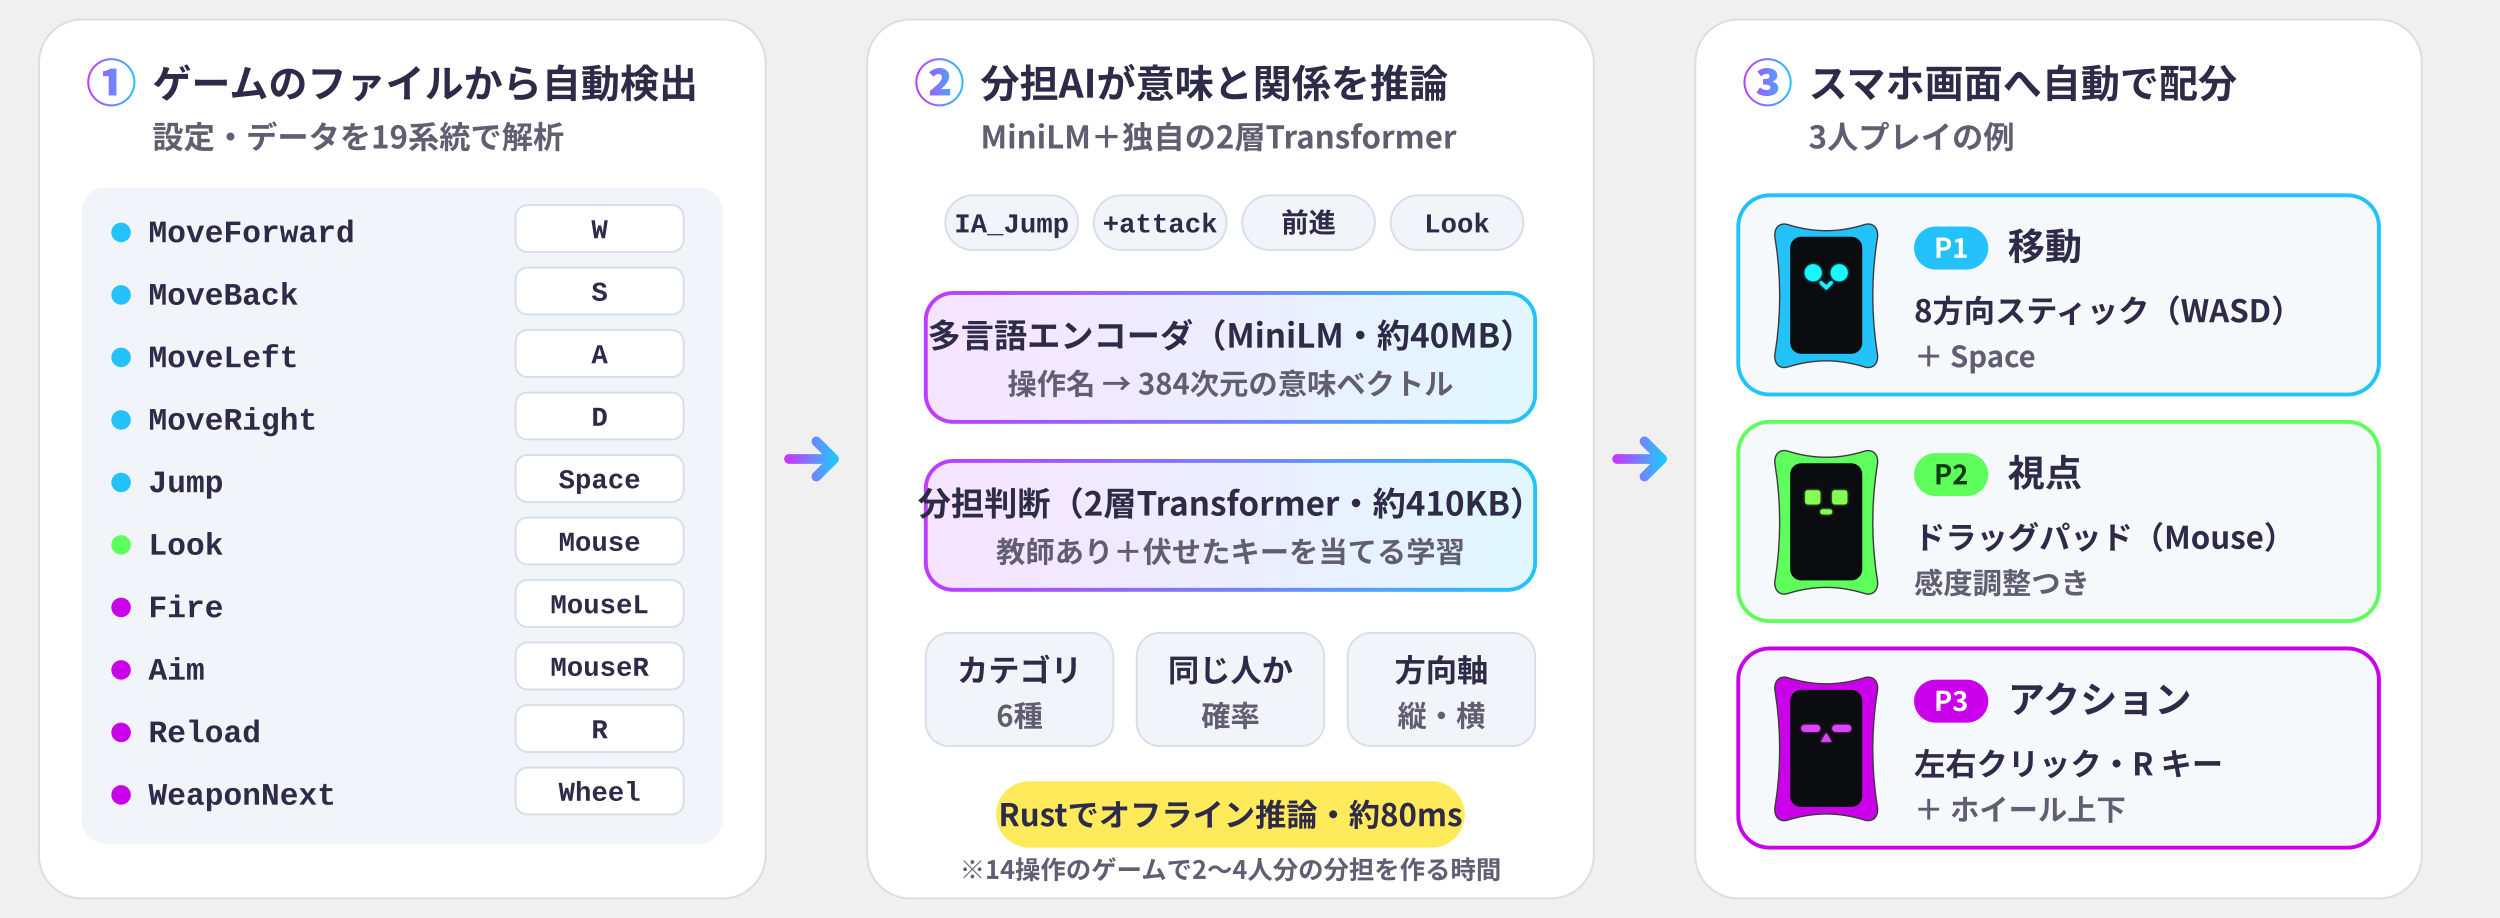
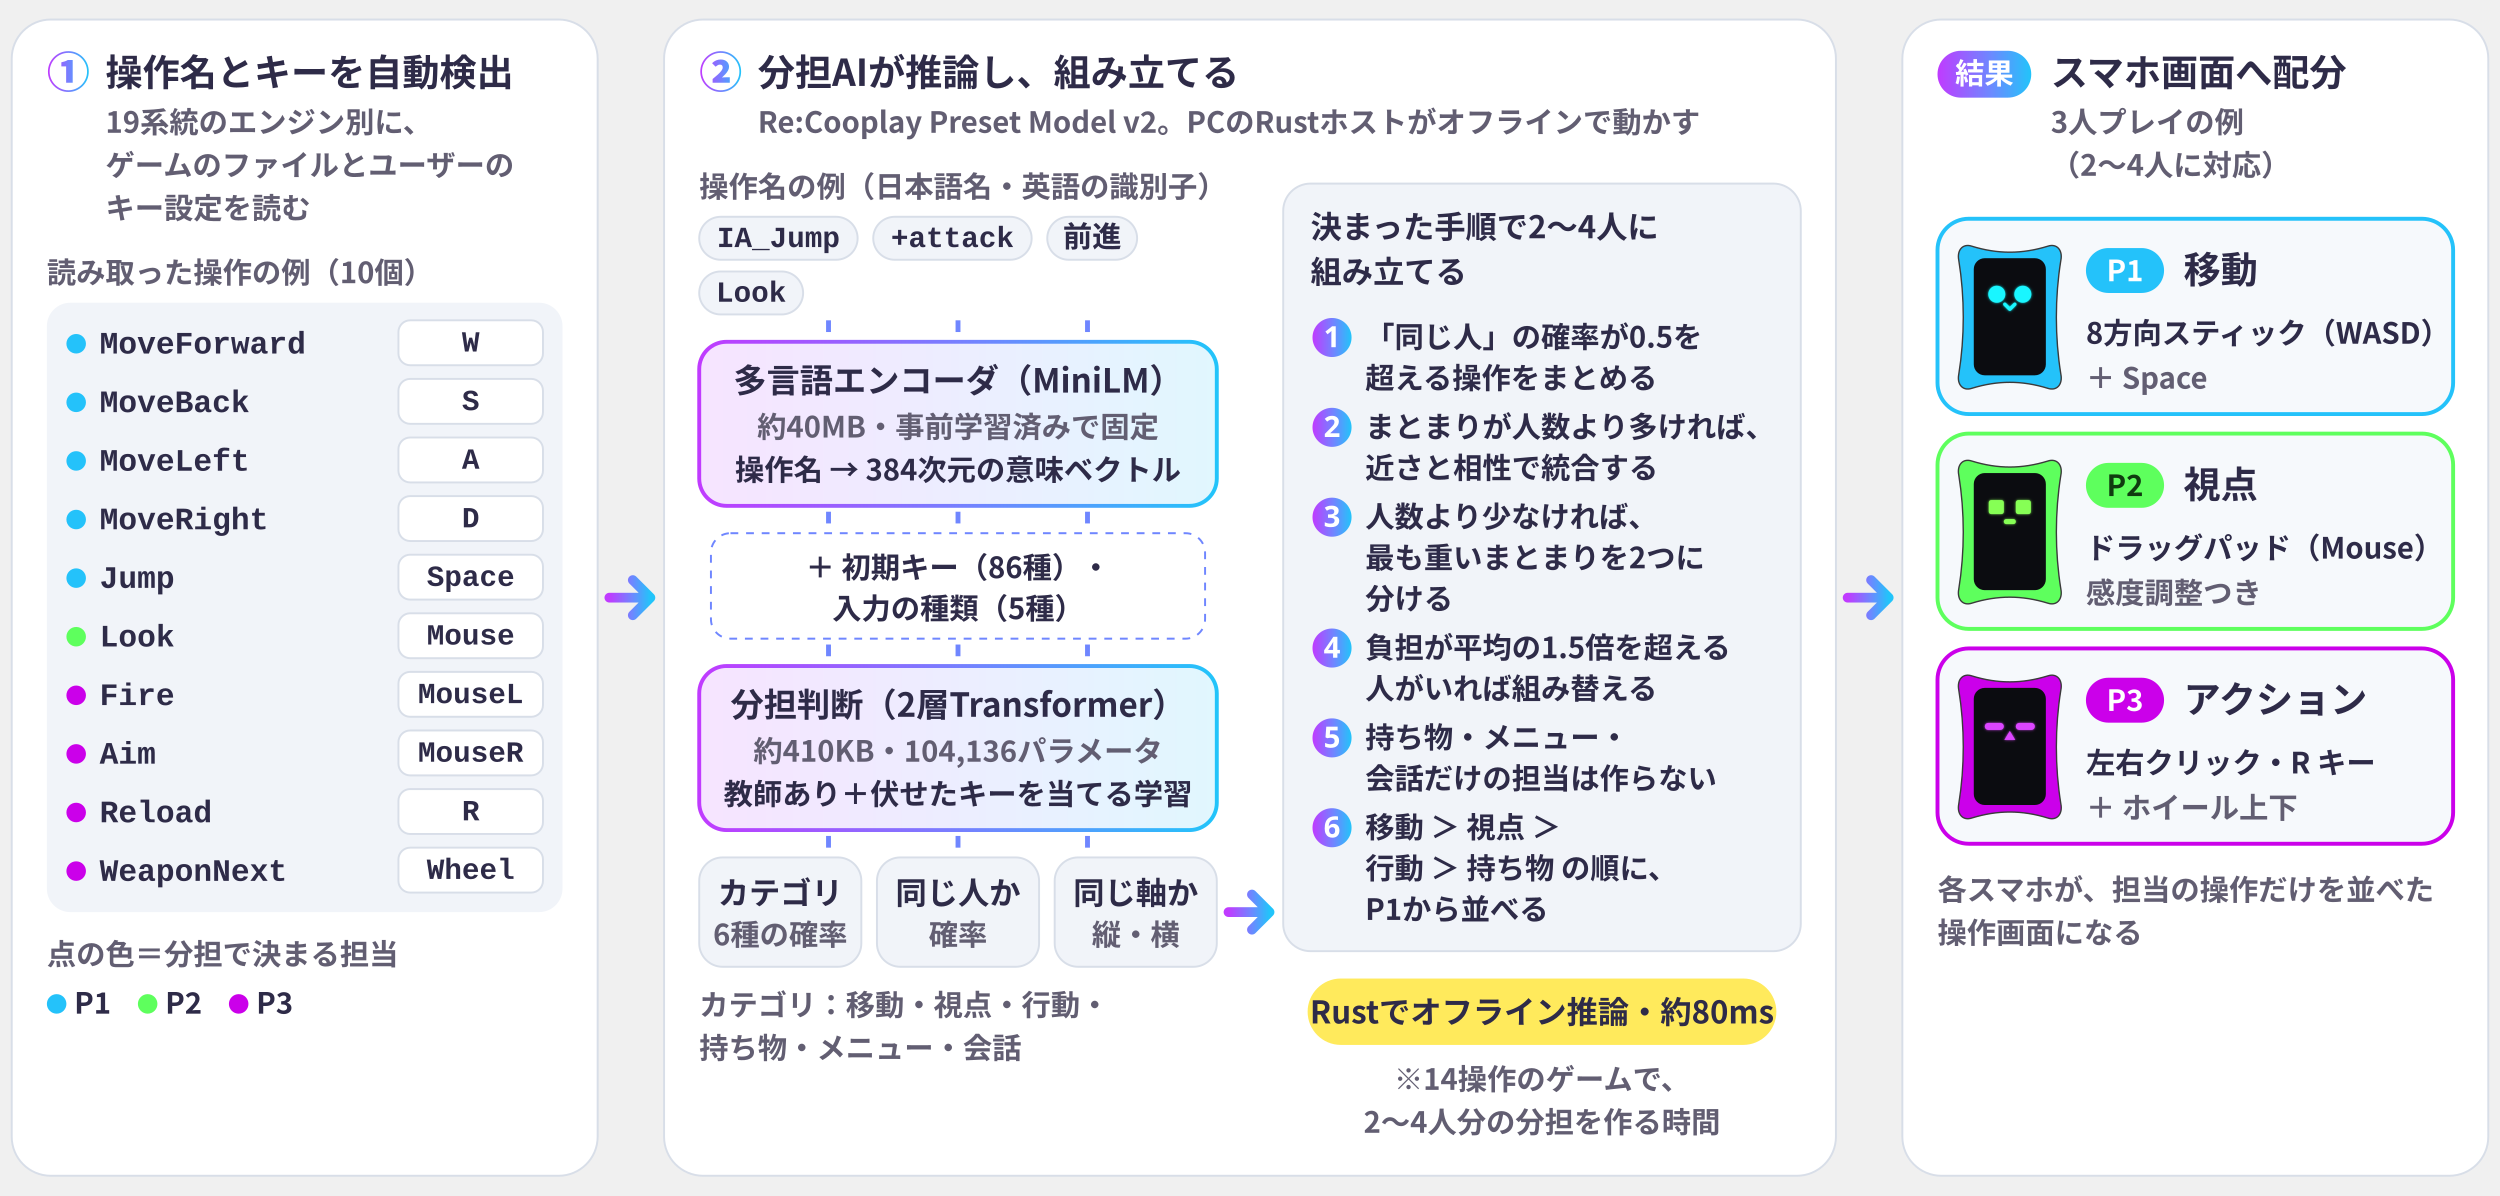
- <svg xmlns="http://www.w3.org/2000/svg" viewBox="0 0 1280 470" width="1280" height="470" role="img">
+ <svg xmlns="http://www.w3.org/2000/svg" viewBox="0 0 1280 612" width="1280" height="612" role="img">
  <defs>
    <filter id="glow" x="-30%" y="-30%" width="160%" height="160%">
      <feGaussianBlur stdDeviation="1.6" />
    </filter>
    <linearGradient id="brand" x1="0" y1="0" x2="1" y2="0">
      <stop offset="0" stop-color="#C03BFF" />
      <stop offset=".55" stop-color="#6F86FF" />
      <stop offset="1" stop-color="#22C4FA" />
    </linearGradient>
    <linearGradient id="bg" x1="0" y1="0" x2="1" y2="1">
      <stop offset="0" stop-color="#E8FAFF" />
      <stop offset="1" stop-color="#FFF5DC" />
    </linearGradient>
    <style>
.jp{font-family:'Hiragino Sans','Hiragino Kaku Gothic ProN','Yu Gothic UI','Yu Gothic','Meiryo','Noto Sans JP','Noto Sans CJK JP',sans-serif}
.disp{font-family:Impact,Haettenschweiler,'Anton','Arial Narrow Bold','Arial Black',sans-serif}
.gh{font-family:-apple-system,BlinkMacSystemFont,'Segoe UI','Noto Sans',Helvetica,Arial,sans-serif}
.rnd{font-family:RcRounded,'Hiragino Maru Gothic ProN','Yu Gothic UI','Noto Sans JP',sans-serif}
.hand{font-family:RcHand,'Hiragino Maru Gothic ProN','Yu Gothic UI','Noto Sans JP',sans-serif}
.mono{font-family:ui-monospace,SFMono-Regular,'Cascadia Mono',Consolas,'Liberation Mono',monospace}

@keyframes bob{0%,100%{transform:translateY(0)}50%{transform:translateY(-5px)}}
@keyframes blink{0%,90%,100%{transform:scaleY(1)}94%{transform:scaleY(.12)}}
@keyframes flow{to{stroke-dashoffset:-28}}
@keyframes pulse{0%,100%{opacity:.55}50%{opacity:1}}
.bob{animation:bob 2.6s ease-in-out infinite}
.eyes{transform-box:fill-box;transform-origin:center;animation:blink 4.8s infinite}
.flow{stroke-dasharray:6 8;animation:flow 1.1s linear infinite}
.pulse{animation:pulse 2.4s ease-in-out infinite}
@media (prefers-reduced-motion:reduce){.bob,.eyes,.flow,.pulse{animation:none}}
</style>
  </defs>
-   <g>
-     <rect x="20" y="10" width="372" height="450" rx="22" fill="#FFFFFF" stroke="#D8DEE8" />
-     <path d="M57 54.47Q54.45 54.47 52.22 53.51Q49.98 52.56 48.28 50.85Q46.57 49.14 45.61 46.9Q44.65 44.67 44.65 42.12Q44.65 39.57 45.61 37.34Q46.56 35.1 48.27 33.4Q49.98 31.69 52.22 30.73Q54.45 29.77 57 29.77Q59.55 29.77 61.78 30.73Q64.02 31.68 65.72 33.39Q67.43 35.1 68.39 37.34Q69.35 39.58 69.35 42.12Q69.35 44.69 68.39 46.93Q67.43 49.17 65.71 50.87Q63.99 52.57 61.77 53.52Q59.55 54.47 57 54.47ZM57 53.43Q59.35 53.43 61.4 52.55Q63.45 51.66 65 50.11Q66.54 48.57 67.43 46.52Q68.31 44.47 68.31 42.12Q68.31 39.77 67.43 37.72Q66.54 35.67 65 34.12Q63.45 32.58 61.4 31.69Q59.35 30.81 57 30.81Q54.63 30.81 52.58 31.7Q50.54 32.58 48.99 34.14Q47.44 35.71 46.56 37.75Q45.69 39.8 45.69 42.12Q45.69 44.46 46.57 46.51Q47.46 48.57 49 50.11Q50.55 51.66 52.6 52.55Q54.65 53.43 57 53.43ZM55.65 48.88V39H52.76V36.53Q54.01 36.27 54.92 35.95Q55.83 35.62 56.66 35.13H59.63V48.88Z" fill="url(#brand)" />
-     <text x="78" y="50" class="jp" font-size="20" font-weight="900" fill="#2E2B48" text-anchor="start">ゲームのファイルから自動検出</text>
-     <text x="78" y="76" class="jp" font-size="16" font-weight="700" fill="#625E72" text-anchor="start">設定・データを19系統で解析</text>
+   <rect x="6.0" y="10" width="300" height="592" rx="20" fill="#FFFFFF" stroke="#D8DEE8" />
+   <path d="M35 47.09Q32.85 47.09 30.95 46.28Q29.06 45.47 27.62 44.03Q26.18 42.58 25.36 40.69Q24.55 38.79 24.55 36.64Q24.55 34.49 25.36 32.59Q26.17 30.7 27.61 29.26Q29.06 27.82 30.95 27Q32.85 26.19 35 26.19Q37.15 26.19 39.05 27Q40.94 27.81 42.38 29.25Q43.82 30.7 44.64 32.59Q45.45 34.49 45.45 36.64Q45.45 38.82 44.64 40.71Q43.82 42.6 42.37 44.04Q40.92 45.48 39.04 46.29Q37.15 47.09 35 47.09ZM35 46.21Q36.99 46.21 38.72 45.46Q40.46 44.71 41.77 43.41Q43.07 42.1 43.82 40.36Q44.57 38.63 44.57 36.64Q44.57 34.65 43.82 32.92Q43.07 31.18 41.77 29.88Q40.46 28.57 38.72 27.82Q36.99 27.07 35 27.07Q32.99 27.07 31.26 27.82Q29.53 28.57 28.22 29.89Q26.91 31.21 26.17 32.94Q25.43 34.67 25.43 36.64Q25.43 38.62 26.18 40.36Q26.93 42.1 28.23 43.41Q29.54 44.71 31.28 45.46Q33.01 46.21 35 46.21ZM33.86 42.36V34H31.41V31.91Q32.47 31.69 33.24 31.41Q34.01 31.14 34.71 30.72H37.22V42.36Z" fill="url(#brand)" />
+   <text x="54.0" y="44" class="jp" font-size="19" font-weight="900" fill="#2E2B48" text-anchor="start">操作名とキーを自動検出</text>
+   <text x="54.0" y="68" class="jp" font-size="15" font-weight="700" fill="#625E72" text-anchor="start">19系統のエンジン別に、</text>
+   <text x="54.0" y="90" class="jp" font-size="15" font-weight="700" fill="#625E72" text-anchor="start">ゲームのファイルとユーザーの</text>
+   <text x="54.0" y="112" class="jp" font-size="15" font-weight="700" fill="#625E72" text-anchor="start">キー設定を読む</text>
+   <text x="24.0" y="145" class="jp" font-size="15" font-weight="700" fill="#625E72" text-anchor="start">読み取った操作の例（10個）</text>
+   <rect x="24.0" y="155" width="264" height="312" rx="12" fill="#F1F4F9" />
+   <circle cx="39.0" cy="176" r="5" fill="#24C2FA" />
+   <text x="51.0" y="181" class="mono" font-size="16" font-weight="600" fill="#2E2B48" text-anchor="start">MoveForward</text>
+   <rect x="204.0" y="164" width="74" height="23" rx="6" fill="#FFFFFF" stroke="#D8DEE8" />
+   <text x="241.0" y="180" class="mono" font-size="15" font-weight="700" fill="#2E2B48" text-anchor="middle">W</text>
+   <circle cx="39.0" cy="206" r="5" fill="#24C2FA" />
+   <text x="51.0" y="211" class="mono" font-size="16" font-weight="600" fill="#2E2B48" text-anchor="start">MoveBack</text>
+   <rect x="204.0" y="194" width="74" height="23" rx="6" fill="#FFFFFF" stroke="#D8DEE8" />
+   <text x="241.0" y="210" class="mono" font-size="15" font-weight="700" fill="#2E2B48" text-anchor="middle">S</text>
+   <circle cx="39.0" cy="236" r="5" fill="#24C2FA" />
+   <text x="51.0" y="241" class="mono" font-size="16" font-weight="600" fill="#2E2B48" text-anchor="start">MoveLeft</text>
+   <rect x="204.0" y="224" width="74" height="23" rx="6" fill="#FFFFFF" stroke="#D8DEE8" />
+   <text x="241.0" y="240" class="mono" font-size="15" font-weight="700" fill="#2E2B48" text-anchor="middle">A</text>
+   <circle cx="39.0" cy="266" r="5" fill="#24C2FA" />
+   <text x="51.0" y="271" class="mono" font-size="16" font-weight="600" fill="#2E2B48" text-anchor="start">MoveRight</text>
+   <rect x="204.0" y="254" width="74" height="23" rx="6" fill="#FFFFFF" stroke="#D8DEE8" />
+   <text x="241.0" y="270" class="mono" font-size="15" font-weight="700" fill="#2E2B48" text-anchor="middle">D</text>
+   <circle cx="39.0" cy="296" r="5" fill="#24C2FA" />
+   <text x="51.0" y="301" class="mono" font-size="16" font-weight="600" fill="#2E2B48" text-anchor="start">Jump</text>
+   <rect x="204.0" y="284" width="74" height="23" rx="6" fill="#FFFFFF" stroke="#D8DEE8" />
+   <text x="241.0" y="300" class="mono" font-size="15" font-weight="700" fill="#2E2B48" text-anchor="middle">Space</text>
+   <circle cx="39.0" cy="326" r="5" fill="#5EFF5D" />
+   <text x="51.0" y="331" class="mono" font-size="16" font-weight="600" fill="#2E2B48" text-anchor="start">Look</text>
+   <rect x="204.0" y="314" width="74" height="23" rx="6" fill="#FFFFFF" stroke="#D8DEE8" />
+   <text x="241.0" y="330" class="mono" font-size="15" font-weight="700" fill="#2E2B48" text-anchor="middle">Mouse</text>
+   <circle cx="39.0" cy="356" r="5" fill="#CB00EA" />
+   <text x="51.0" y="361" class="mono" font-size="16" font-weight="600" fill="#2E2B48" text-anchor="start">Fire</text>
+   <rect x="204.0" y="344" width="74" height="23" rx="6" fill="#FFFFFF" stroke="#D8DEE8" />
+   <text x="241.0" y="360" class="mono" font-size="15" font-weight="700" fill="#2E2B48" text-anchor="middle">MouseL</text>
+   <circle cx="39.0" cy="386" r="5" fill="#CB00EA" />
+   <text x="51.0" y="391" class="mono" font-size="16" font-weight="600" fill="#2E2B48" text-anchor="start">Aim</text>
+   <rect x="204.0" y="374" width="74" height="23" rx="6" fill="#FFFFFF" stroke="#D8DEE8" />
+   <text x="241.0" y="390" class="mono" font-size="15" font-weight="700" fill="#2E2B48" text-anchor="middle">MouseR</text>
+   <circle cx="39.0" cy="416" r="5" fill="#CB00EA" />
+   <text x="51.0" y="421" class="mono" font-size="16" font-weight="600" fill="#2E2B48" text-anchor="start">Reload</text>
+   <rect x="204.0" y="404" width="74" height="23" rx="6" fill="#FFFFFF" stroke="#D8DEE8" />
+   <text x="241.0" y="420" class="mono" font-size="15" font-weight="700" fill="#2E2B48" text-anchor="middle">R</text>
+   <circle cx="39.0" cy="446" r="5" fill="#CB00EA" />
+   <text x="51.0" y="451" class="mono" font-size="16" font-weight="600" fill="#2E2B48" text-anchor="start">WeaponNext</text>
+   <rect x="204.0" y="434" width="74" height="23" rx="6" fill="#FFFFFF" stroke="#D8DEE8" />
+   <text x="241.0" y="450" class="mono" font-size="15" font-weight="700" fill="#2E2B48" text-anchor="middle">Wheel</text>
+   <text x="24.0" y="494" class="jp" font-size="15" font-weight="700" fill="#625E72" text-anchor="start">点の色＝分担で決まる担当</text>
+   <circle cx="29.0" cy="514" r="5" fill="#24C2FA" />
+   <text x="38.0" y="519" class="jp" font-size="15" font-weight="800" fill="#2E2B48" text-anchor="start">P1</text>
+   <circle cx="75.6" cy="514" r="5" fill="#5EFF5D" />
+   <text x="84.6" y="519" class="jp" font-size="15" font-weight="800" fill="#2E2B48" text-anchor="start">P2</text>
+   <circle cx="122.2" cy="514" r="5" fill="#CB00EA" />
+   <text x="131.2" y="519" class="jp" font-size="15" font-weight="800" fill="#2E2B48" text-anchor="start">P3</text>
+   <rect x="340.0" y="10" width="600" height="592" rx="20" fill="#FFFFFF" stroke="#D8DEE8" />
+   <path d="M369 47.09Q366.85 47.09 364.95 46.28Q363.06 45.47 361.62 44.03Q360.18 42.58 359.36 40.69Q358.55 38.79 358.55 36.64Q358.55 34.49 359.36 32.59Q360.17 30.7 361.61 29.26Q363.06 27.82 364.95 27Q366.85 26.19 369 26.19Q371.15 26.19 373.05 27Q374.94 27.81 376.38 29.25Q377.82 30.7 378.64 32.59Q379.45 34.49 379.45 36.64Q379.45 38.82 378.64 40.71Q377.82 42.6 376.37 44.04Q374.92 45.48 373.04 46.29Q371.15 47.09 369 47.09ZM369 46.21Q370.99 46.21 372.72 45.46Q374.46 44.71 375.76 43.41Q377.07 42.1 377.82 40.36Q378.57 38.63 378.57 36.64Q378.57 34.65 377.82 32.92Q377.07 31.18 375.76 29.88Q374.46 28.57 372.72 27.82Q370.99 27.07 369 27.07Q366.99 27.07 365.26 27.82Q363.53 28.57 362.22 29.89Q360.91 31.21 360.17 32.94Q359.43 34.67 359.43 36.64Q359.43 38.62 360.18 40.36Q360.93 42.1 362.24 43.41Q363.54 44.71 365.28 45.46Q367.01 46.21 369 46.21ZM364.86 42.36V40.45Q366.36 39.24 367.53 38.18Q368.69 37.12 369.36 36.22Q370.03 35.32 370.03 34.55Q370.03 33.78 369.66 33.43Q369.29 33.08 368.6 33.08Q367.92 33.08 367.38 33.43Q366.84 33.78 366.38 34.15L364.58 32.35Q365.55 31.38 366.65 30.92Q367.75 30.46 369.01 30.46Q370.94 30.46 372.1 31.5Q373.27 32.55 373.27 34.22Q373.27 35.19 372.71 36.18Q372.15 37.17 371.31 38.06Q370.47 38.95 369.64 39.68Q370.12 39.63 370.74 39.6Q371.35 39.57 371.79 39.57H373.66V42.36Z" fill="url(#brand)" />
+   <text x="388.0" y="44" class="jp" font-size="19" font-weight="900" fill="#2E2B48" text-anchor="start">分担AIが推論し、組み立てる</text>
+   <text x="388.0" y="68" class="jp" font-size="15" font-weight="700" fill="#625E72" text-anchor="start">Re:Cooplay Preset Model v2。PCのRustホストがオフラインで動かす</text>
+   <text x="358.0" y="101" class="jp" font-size="15" font-weight="700" fill="#625E72" text-anchor="start">操作名の例（日本語名・英語の識別子）</text>
+   <rect x="358.0" y="111" width="81.1" height="22" rx="11" fill="#F1F4F9" stroke="#D8DEE8" />
+   <text x="398.55" y="126.5" class="mono" font-size="15" font-weight="700" fill="#2E2B48" text-anchor="middle">IA_Jump</text>
+   <rect x="447.1" y="111" width="81.1" height="22" rx="11" fill="#F1F4F9" stroke="#D8DEE8" />
+   <text x="487.65" y="126.5" class="mono" font-size="15" font-weight="700" fill="#2E2B48" text-anchor="middle">+attack</text>
+   <rect x="536.2" y="111" width="46.0" height="22" rx="11" fill="#F1F4F9" stroke="#D8DEE8" />
+   <text x="559.2" y="126.5" class="mono" font-size="15" font-weight="700" fill="#2E2B48" text-anchor="middle">前進</text>
+   <rect x="358.0" y="139" width="53.2" height="22" rx="11" fill="#F1F4F9" stroke="#D8DEE8" />
+   <text x="384.6" y="154.5" class="mono" font-size="15" font-weight="700" fill="#2E2B48" text-anchor="middle">Look</text>
+   <path d="M424.2 164V173" stroke="#6F86FF" stroke-width="2.5" class="flow" style="animation-delay:0.00s" />
+   <path d="M490.5 164V173" stroke="#6F86FF" stroke-width="2.5" class="flow" style="animation-delay:0.15s" />
+   <path d="M556.8 164V173" stroke="#6F86FF" stroke-width="2.5" class="flow" style="animation-delay:0.30s" />
+   <rect x="358.0" y="175" width="265.0" height="84" rx="14" fill="url(#brand)" opacity=".14" />
+   <rect x="358.0" y="175" width="265.0" height="84" rx="14" fill="none" stroke="url(#brand)" stroke-width="2" />
+   <text x="490.5" y="201" class="jp" font-size="17" font-weight="900" fill="#2E2B48" text-anchor="middle">多言語エンコーダ（MiniLM）</text>
+   <text x="490.5" y="224" class="jp" font-size="15" font-weight="700" fill="#625E72" text-anchor="middle">約40MB・事前学習済みで固定</text>
+   <text x="490.5" y="246" class="jp" font-size="15" font-weight="700" fill="#2E2B48" text-anchor="middle">操作名 → 384次元の意味ベクトル</text>
+   <path d="M424.2 262V271" stroke="#6F86FF" stroke-width="2.5" class="flow" style="animation-delay:0.00s" />
+   <path d="M490.5 262V271" stroke="#6F86FF" stroke-width="2.5" class="flow" style="animation-delay:0.15s" />
+   <path d="M556.8 262V271" stroke="#6F86FF" stroke-width="2.5" class="flow" style="animation-delay:0.30s" />
+   <rect x="364.0" y="273" width="253.0" height="54" rx="10" fill="#FFFFFF" stroke="#6F86FF" stroke-dasharray="4 4" />
+   <text x="490.5" y="296" class="jp" font-size="15" font-weight="700" fill="#2E2B48" text-anchor="middle">＋ 初期キー（86種）・</text>
+   <text x="490.5" y="317" class="jp" font-size="15" font-weight="700" fill="#2E2B48" text-anchor="middle">入力の種類（5種）</text>
+   <path d="M424.2 330V339" stroke="#6F86FF" stroke-width="2.5" class="flow" style="animation-delay:0.00s" />
+   <path d="M490.5 330V339" stroke="#6F86FF" stroke-width="2.5" class="flow" style="animation-delay:0.15s" />
+   <path d="M556.8 330V339" stroke="#6F86FF" stroke-width="2.5" class="flow" style="animation-delay:0.30s" />
+   <rect x="358.0" y="341" width="265.0" height="84" rx="14" fill="url(#brand)" opacity=".14" />
+   <rect x="358.0" y="341" width="265.0" height="84" rx="14" fill="none" stroke="url(#brand)" stroke-width="2" />
+   <text x="490.5" y="367" class="jp" font-size="17" font-weight="900" fill="#2E2B48" text-anchor="middle">分担判断（2層Transformer）</text>
+   <text x="490.5" y="390" class="jp" font-size="15" font-weight="700" fill="#625E72" text-anchor="middle">約410KB・104,136パラメータ</text>
+   <text x="490.5" y="412" class="jp" font-size="15" font-weight="700" fill="#2E2B48" text-anchor="middle">教師あり＋伏せたキーを当てる学習</text>
+   <path d="M424.2 428V437" stroke="#6F86FF" stroke-width="2.5" class="flow" style="animation-delay:0.00s" />
+   <path d="M490.5 428V437" stroke="#6F86FF" stroke-width="2.5" class="flow" style="animation-delay:0.15s" />
+   <path d="M556.8 428V437" stroke="#6F86FF" stroke-width="2.5" class="flow" style="animation-delay:0.30s" />
+   <rect x="358.0" y="439" width="83.0" height="56" rx="12" fill="#F1F4F9" stroke="#D8DEE8" />
+   <text x="399.5" y="463" class="jp" font-size="16" font-weight="800" fill="#2E2B48" text-anchor="middle">カテゴリ</text>
+   <text x="399.5" y="484" class="jp" font-size="15" font-weight="700" fill="#625E72" text-anchor="middle">6種の確率</text>
+   <rect x="449.0" y="439" width="83.0" height="56" rx="12" fill="#F1F4F9" stroke="#D8DEE8" />
+   <text x="490.5" y="463" class="jp" font-size="16" font-weight="800" fill="#2E2B48" text-anchor="middle">同じ人か</text>
+   <text x="490.5" y="484" class="jp" font-size="15" font-weight="700" fill="#625E72" text-anchor="middle">確率</text>
+   <rect x="540.0" y="439" width="83.0" height="56" rx="12" fill="#F1F4F9" stroke="#D8DEE8" />
+   <text x="581.5" y="463" class="jp" font-size="16" font-weight="800" fill="#2E2B48" text-anchor="middle">同じ軸か</text>
+   <text x="581.5" y="484" class="jp" font-size="15" font-weight="700" fill="#625E72" text-anchor="middle">縦・横</text>
+   <text x="358.0" y="520" class="jp" font-size="15" font-weight="700" fill="#625E72" text-anchor="start">カテゴリ：移動・視点・行動・</text>
+   <text x="358.0" y="542" class="jp" font-size="15" font-weight="700" fill="#625E72" text-anchor="start">持ち物・メニュー・会話</text>
+   <rect x="657.0" y="94" width="265.0" height="393" rx="14" fill="#F1F4F9" stroke="#D8DEE8" />
+   <text x="671.0" y="122" class="jp" font-size="16" font-weight="900" fill="#2E2B48" text-anchor="start">決まった手順で2〜4人に</text>
+   <text x="671.0" y="145" class="jp" font-size="16" font-weight="900" fill="#2E2B48" text-anchor="start">組み立てる</text>
+   <circle cx="682.0" cy="172.8" r="10" fill="url(#brand)" />
+   <text x="682.0" y="177.75" class="gh" font-size="15" font-weight="800" fill="#FFFFFF" text-anchor="middle">1</text>
+   <text x="699.0" y="178" class="jp" font-size="15" font-weight="700" fill="#2E2B48" text-anchor="start">「同じ人」の確率が0.5を</text>
+   <text x="699.0" y="199" class="jp" font-size="15" font-weight="700" fill="#2E2B48" text-anchor="start">超える操作をまとめる</text>
+   <circle cx="682.0" cy="218.8" r="10" fill="url(#brand)" />
+   <text x="682.0" y="223.75" class="gh" font-size="15" font-weight="800" fill="#FFFFFF" text-anchor="middle">2</text>
+   <text x="699.0" y="224" class="jp" font-size="15" font-weight="700" fill="#2E2B48" text-anchor="start">まとまりが人数より多ければ、</text>
+   <text x="699.0" y="245" class="jp" font-size="15" font-weight="700" fill="#2E2B48" text-anchor="start">近さと相性で統合する</text>
+   <circle cx="682.0" cy="264.8" r="10" fill="url(#brand)" />
+   <text x="682.0" y="269.75" class="gh" font-size="15" font-weight="800" fill="#FFFFFF" text-anchor="middle">3</text>
+   <text x="699.0" y="270" class="jp" font-size="15" font-weight="700" fill="#2E2B48" text-anchor="start">人数より少なければ、</text>
+   <text x="699.0" y="291" class="jp" font-size="15" font-weight="700" fill="#2E2B48" text-anchor="start">最も重いまとまりを2つに</text>
+   <text x="699.0" y="312" class="jp" font-size="15" font-weight="700" fill="#2E2B48" text-anchor="start">分ける</text>
+   <circle cx="682.0" cy="331.8" r="10" fill="url(#brand)" />
+   <text x="682.0" y="336.75" class="gh" font-size="15" font-weight="800" fill="#FFFFFF" text-anchor="middle">4</text>
+   <text x="699.0" y="337" class="jp" font-size="15" font-weight="700" fill="#2E2B48" text-anchor="start">負担が平均の1.5倍を超える</text>
+   <text x="699.0" y="358" class="jp" font-size="15" font-weight="700" fill="#2E2B48" text-anchor="start">人がいれば組み替える</text>
+   <circle cx="682.0" cy="377.8" r="10" fill="url(#brand)" />
+   <text x="682.0" y="382.75" class="gh" font-size="15" font-weight="800" fill="#FFFFFF" text-anchor="middle">5</text>
+   <text x="699.0" y="383" class="jp" font-size="15" font-weight="700" fill="#2E2B48" text-anchor="start">持ち物・メニュー・</text>
+   <text x="699.0" y="404" class="jp" font-size="15" font-weight="700" fill="#2E2B48" text-anchor="start">会話だけの担当は作らない</text>
+   <circle cx="682.0" cy="423.8" r="10" fill="url(#brand)" />
+   <text x="682.0" y="428.75" class="gh" font-size="15" font-weight="800" fill="#FFFFFF" text-anchor="middle">6</text>
+   <text x="699.0" y="429" class="jp" font-size="15" font-weight="700" fill="#2E2B48" text-anchor="start">移動 ＞ 視点 ＞</text>
+   <text x="699.0" y="450" class="jp" font-size="15" font-weight="700" fill="#2E2B48" text-anchor="start">行動 ＞ 持ち物 の順に、</text>
+   <text x="699.0" y="471" class="jp" font-size="15" font-weight="700" fill="#2E2B48" text-anchor="start">P1から並べる</text>
+   <rect x="669.5" y="501" width="240" height="34" rx="17" fill="#FFE84A" opacity=".9" />
+   <text x="789.5" y="524" class="jp" font-size="16" font-weight="900" fill="#2E2B48" text-anchor="middle" textLength="199" lengthAdjust="spacingAndGlyphs">Rustでオフライン推論・約80ms</text>
+   <text x="789.5" y="558" class="jp" font-size="15" font-weight="600" fill="#625E72" text-anchor="middle">※14操作のゲームで、</text>
+   <text x="789.5" y="580" class="jp" font-size="15" font-weight="600" fill="#625E72" text-anchor="middle">2〜4人分の分担を作る時間</text>
+   <path d="M629.0 467H649.0M641.0 458l9 9-9 9" fill="none" stroke="url(#brand)" stroke-width="5" stroke-linecap="round" stroke-linejoin="round" />
+   <rect x="974.0" y="10" width="300" height="592" rx="20" fill="#FFFFFF" stroke="#D8DEE8" />
+   <rect x="992.0" y="26" width="48" height="24" rx="12" fill="url(#brand)" />
+   <text x="1016.0" y="43" class="jp" font-size="15" font-weight="900" fill="#FFFFFF" text-anchor="middle">結果</text>
+   <text x="1050.0" y="44" class="jp" font-size="19" font-weight="900" fill="#2E2B48" text-anchor="start">スマホ画面へ配分</text>
+   <text x="1050.0" y="68" class="jp" font-size="15" font-weight="700" fill="#625E72" text-anchor="start">3人プレイの例</text>
+   <text x="1050.0" y="90" class="jp" font-size="15" font-weight="700" fill="#625E72" text-anchor="start">（2〜4人に対応）</text>
+   <rect x="992.0" y="112" width="264" height="100" rx="16" fill="#F6F9FC" stroke="#24C2FA" stroke-width="2" />
+   <g transform="translate(1003.4 124.0) scale(0.5125)">
+     <g class="bob" style="animation-delay:0.00s">
+       <path d="M12 4C38 12 62 12 88 4C97 1 103 8 101 18C95 55 95 95 101 132C103 142 97 149 88 146C62 138 38 138 12 146C3 149-3 142-1 132C5 95 5 55-1 18C-3 8 3 1 12 4Z" fill="#24C2FA" stroke="#3A3A3A" stroke-width="1.4" />
+       <rect x="14" y="16" width="72" height="117" rx="11" fill="#0B0C10" />
+       <g filter="url(#glow)" aria-hidden="true" transform="translate(0 6)">
+         <g class="eyes" style="animation-delay:0.00s">
+           <circle cx="37" cy="46" r="8.5" fill="#19F6FF" />
+           <circle cx="63" cy="46" r="8.5" fill="#19F6FF" />
+         </g>
+         <path d="M45 56l5 5 5-5" fill="none" stroke="#19F6FF" stroke-width="3.4" stroke-linecap="round" stroke-linejoin="round" />
+       </g>
+       <g transform="translate(0 6)">
+         <g class="eyes" style="animation-delay:0.00s">
+           <circle cx="37" cy="46" r="8.5" fill="#19F6FF" />
+           <circle cx="63" cy="46" r="8.5" fill="#19F6FF" />
+         </g>
+         <path d="M45 56l5 5 5-5" fill="none" stroke="#19F6FF" stroke-width="3.4" stroke-linecap="round" stroke-linejoin="round" />
+       </g>
+     </g>
  </g>
-   <path d="M404 235.0H426M418 226.0l9 9-9 9" fill="none" stroke="url(#brand)" stroke-width="5" stroke-linecap="round" stroke-linejoin="round" />
-   <g>
-     <rect x="444" y="10" width="372" height="450" rx="22" fill="#FFFFFF" stroke="#D8DEE8" />
-     <path d="M481 54.47Q478.45 54.47 476.22 53.51Q473.98 52.56 472.28 50.85Q470.57 49.14 469.61 46.9Q468.65 44.67 468.65 42.12Q468.65 39.57 469.61 37.34Q470.56 35.1 472.27 33.4Q473.98 31.69 476.22 30.73Q478.45 29.77 481 29.77Q483.55 29.77 485.78 30.73Q488.02 31.68 489.72 33.39Q491.43 35.1 492.39 37.34Q493.35 39.58 493.35 42.12Q493.35 44.69 492.39 46.93Q491.43 49.17 489.71 50.87Q487.99 52.57 485.77 53.52Q483.55 54.47 481 54.47ZM481 53.43Q483.35 53.43 485.4 52.55Q487.45 51.66 489 50.11Q490.54 48.57 491.43 46.52Q492.31 44.47 492.31 42.12Q492.31 39.77 491.43 37.72Q490.54 35.67 489 34.12Q487.45 32.58 485.4 31.69Q483.35 30.81 481 30.81Q478.63 30.81 476.58 31.7Q474.54 32.58 472.99 34.14Q471.44 35.71 470.56 37.75Q469.69 39.8 469.69 42.12Q469.69 44.46 470.57 46.51Q471.46 48.57 473 50.11Q474.55 51.66 476.6 52.55Q478.65 53.43 481 53.43ZM476.11 48.88V46.62Q477.88 45.19 479.26 43.94Q480.64 42.69 481.43 41.63Q482.22 40.56 482.22 39.65Q482.22 38.74 481.78 38.32Q481.34 37.91 480.53 37.91Q479.73 37.91 479.09 38.32Q478.45 38.74 477.91 39.18L475.77 37.05Q476.92 35.91 478.22 35.36Q479.52 34.81 481.01 34.81Q483.29 34.81 484.67 36.05Q486.04 37.28 486.04 39.26Q486.04 40.4 485.38 41.57Q484.72 42.74 483.73 43.8Q482.74 44.85 481.75 45.71Q482.33 45.66 483.05 45.62Q483.78 45.58 484.3 45.58H486.51V48.88Z" fill="url(#brand)" />
-     <text x="502" y="50" class="jp" font-size="20" font-weight="900" fill="#2E2B48" text-anchor="start">分担AIが意味と関係を推論</text>
-     <text x="502" y="76" class="jp" font-size="16" font-weight="700" fill="#625E72" text-anchor="start">MiniLM＋独自の2層Transformer</text>
+   <rect x="1068.0" y="127" width="40" height="23" rx="11.5" fill="#24C2FA" />
+   <text x="1088.0" y="144" class="jp" font-size="15" font-weight="900" fill="#FFFFFF" text-anchor="middle">P1</text>
+   <text x="1118.0" y="145" class="jp" font-size="19" font-weight="900" fill="#2E2B48" text-anchor="start">移動</text>
+   <text x="1068.0" y="176" class="jp" font-size="15" font-weight="700" fill="#2E2B48" text-anchor="start">8方向スティック（WASD）</text>
+   <text x="1068.0" y="199" class="jp" font-size="15" font-weight="700" fill="#625E72" text-anchor="start">＋ Space</text>
+   <rect x="992.0" y="222" width="264" height="100" rx="16" fill="#F6F9FC" stroke="#5EFF5D" stroke-width="2" />
+   <g transform="translate(1003.4 234.0) scale(0.5125)">
+     <g class="bob" style="animation-delay:0.40s">
+       <path d="M12 4C38 12 62 12 88 4C97 1 103 8 101 18C95 55 95 95 101 132C103 142 97 149 88 146C62 138 38 138 12 146C3 149-3 142-1 132C5 95 5 55-1 18C-3 8 3 1 12 4Z" fill="#5EFF5D" stroke="#3A3A3A" stroke-width="1.4" />
+       <rect x="14" y="16" width="72" height="117" rx="11" fill="#0B0C10" />
+       <g filter="url(#glow)" aria-hidden="true" transform="translate(0 6)">
+         <g class="eyes" style="animation-delay:0.68s">
+           <rect x="29" y="37" width="15" height="14" rx="2.5" fill="#86FF55" />
+           <rect x="56" y="37" width="15" height="14" rx="2.5" fill="#86FF55" />
+         </g>
+         <rect x="44" y="56" width="12" height="5" rx="2.5" fill="#86FF55" />
+       </g>
+       <g transform="translate(0 6)">
+         <g class="eyes" style="animation-delay:0.68s">
+           <rect x="29" y="37" width="15" height="14" rx="2.5" fill="#86FF55" />
+           <rect x="56" y="37" width="15" height="14" rx="2.5" fill="#86FF55" />
+         </g>
+         <rect x="44" y="56" width="12" height="5" rx="2.5" fill="#86FF55" />
+       </g>
+     </g>
  </g>
-   <path d="M828 235.0H850M842 226.0l9 9-9 9" fill="none" stroke="url(#brand)" stroke-width="5" stroke-linecap="round" stroke-linejoin="round" />
-   <g>
-     <rect x="868" y="10" width="372" height="450" rx="22" fill="#FFFFFF" stroke="#D8DEE8" />
-     <path d="M905 54.47Q902.45 54.47 900.22 53.51Q897.98 52.55 896.28 50.84Q894.57 49.14 893.61 46.9Q892.65 44.67 892.65 42.12Q892.65 39.57 893.61 37.34Q894.57 35.1 896.28 33.4Q897.98 31.69 900.22 30.73Q902.45 29.77 905 29.77Q907.55 29.77 909.78 30.73Q912.02 31.69 913.72 33.4Q915.43 35.1 916.39 37.34Q917.35 39.57 917.35 42.12Q917.35 44.69 916.39 46.93Q915.43 49.17 913.71 50.87Q911.99 52.57 909.77 53.52Q907.55 54.47 905 54.47ZM905 53.43Q907.34 53.43 909.39 52.55Q911.45 51.66 913 50.11Q914.54 48.57 915.43 46.51Q916.31 44.46 916.31 42.12Q916.31 39.78 915.43 37.73Q914.54 35.67 913 34.12Q911.45 32.58 909.39 31.69Q907.34 30.81 905 30.81Q902.63 30.81 900.58 31.69Q898.53 32.58 896.98 34.14Q895.43 35.7 894.56 37.75Q893.69 39.81 893.69 42.12Q893.69 44.46 894.57 46.51Q895.46 48.57 897 50.11Q898.55 51.66 900.61 52.55Q902.66 53.43 905 53.43ZM904.64 49.19Q903.02 49.19 901.59 48.69Q900.16 48.18 899.33 47.22L901.13 44.75Q901.8 45.32 902.67 45.71Q903.54 46.1 904.56 46.1Q905.39 46.1 905.94 45.76Q906.48 45.42 906.48 44.82Q906.48 44.33 906.2 43.99Q905.91 43.65 905.09 43.47Q904.27 43.29 902.69 43.29V40.53Q904.58 40.53 905.31 40.14Q906.04 39.75 906.04 39.05Q906.04 38.45 905.65 38.14Q905.26 37.83 904.45 37.83Q903.73 37.83 903.06 38.13Q902.4 38.43 901.7 39.03L899.75 36.63Q900.81 35.75 902.01 35.28Q903.21 34.81 904.56 34.81Q907.03 34.81 908.51 35.84Q909.99 36.87 909.99 38.79Q909.99 39.75 909.38 40.48Q908.77 41.21 907.55 41.73V41.81Q908.85 42.17 909.67 43Q910.49 43.84 910.49 45.14Q910.49 46.44 909.68 47.35Q908.87 48.26 907.55 48.72Q906.22 49.19 904.64 49.19Z" fill="url(#brand)" />
-     <text x="926" y="50" class="jp" font-size="20" font-weight="900" fill="#2E2B48" text-anchor="start">スマホ画面へ自動で配分</text>
-     <text x="926" y="76" class="jp" font-size="16" font-weight="700" fill="#625E72" text-anchor="start">3人プレイの例</text>
+   <rect x="1068.0" y="237" width="40" height="23" rx="11.5" fill="#5EFF5D" />
+   <text x="1088.0" y="254" class="jp" font-size="15" font-weight="900" fill="#103B10" text-anchor="middle">P2</text>
+   <text x="1118.0" y="255" class="jp" font-size="19" font-weight="900" fill="#2E2B48" text-anchor="start">視点</text>
+   <text x="1068.0" y="286" class="jp" font-size="15" font-weight="700" fill="#2E2B48" text-anchor="start">ドラッグパッド（Mouse）</text>
+   <text x="1068.0" y="309" class="jp" font-size="15" font-weight="700" fill="#625E72" text-anchor="start">感度調整つき</text>
+   <rect x="992.0" y="332" width="264" height="100" rx="16" fill="#F6F9FC" stroke="#CB00EA" stroke-width="2" />
+   <g transform="translate(1003.4 344.0) scale(0.5125)">
+     <g class="bob" style="animation-delay:0.80s">
+       <path d="M12 4C38 12 62 12 88 4C97 1 103 8 101 18C95 55 95 95 101 132C103 142 97 149 88 146C62 138 38 138 12 146C3 149-3 142-1 132C5 95 5 55-1 18C-3 8 3 1 12 4Z" fill="#CB00EA" stroke="#3A3A3A" stroke-width="1.4" />
+       <rect x="14" y="16" width="72" height="117" rx="11" fill="#0B0C10" />
+       <g filter="url(#glow)" aria-hidden="true" transform="translate(0 6)">
+         <g class="eyes" style="animation-delay:1.36s">
+           <rect x="25" y="45" width="19" height="7" rx="3.5" fill="#DC45FF" />
+           <rect x="56" y="45" width="19" height="7" rx="3.5" fill="#DC45FF" />
+         </g>
+         <path d="M50 53l-5.5 9h11z" fill="#DC45FF" />
+       </g>
+       <g transform="translate(0 6)">
+         <g class="eyes" style="animation-delay:1.36s">
+           <rect x="25" y="45" width="19" height="7" rx="3.5" fill="#DC45FF" />
+           <rect x="56" y="45" width="19" height="7" rx="3.5" fill="#DC45FF" />
+         </g>
+         <path d="M50 53l-5.5 9h11z" fill="#DC45FF" />
+       </g>
+     </g>
  </g>
-   <g>
-     <rect x="42" y="96" width="328" height="336" rx="12" fill="#F1F4F9" />
-     <circle cx="62" cy="119" r="5" fill="#24C2FA" />
-     <text x="76" y="124" class="mono" font-size="16" font-weight="600" fill="#2E2B48" text-anchor="start">MoveForward</text>
-     <rect x="264" y="105" width="86" height="24" rx="6" fill="#FFFFFF" stroke="#D8DEE8" />
-     <text x="307" y="122" class="mono" font-size="14" font-weight="700" fill="#2E2B48" text-anchor="middle">W</text>
-     <circle cx="62" cy="151" r="5" fill="#24C2FA" />
-     <text x="76" y="156" class="mono" font-size="16" font-weight="600" fill="#2E2B48" text-anchor="start">MoveBack</text>
-     <rect x="264" y="137" width="86" height="24" rx="6" fill="#FFFFFF" stroke="#D8DEE8" />
-     <text x="307" y="154" class="mono" font-size="14" font-weight="700" fill="#2E2B48" text-anchor="middle">S</text>
-     <circle cx="62" cy="183" r="5" fill="#24C2FA" />
-     <text x="76" y="188" class="mono" font-size="16" font-weight="600" fill="#2E2B48" text-anchor="start">MoveLeft</text>
-     <rect x="264" y="169" width="86" height="24" rx="6" fill="#FFFFFF" stroke="#D8DEE8" />
-     <text x="307" y="186" class="mono" font-size="14" font-weight="700" fill="#2E2B48" text-anchor="middle">A</text>
-     <circle cx="62" cy="215" r="5" fill="#24C2FA" />
-     <text x="76" y="220" class="mono" font-size="16" font-weight="600" fill="#2E2B48" text-anchor="start">MoveRight</text>
-     <rect x="264" y="201" width="86" height="24" rx="6" fill="#FFFFFF" stroke="#D8DEE8" />
-     <text x="307" y="218" class="mono" font-size="14" font-weight="700" fill="#2E2B48" text-anchor="middle">D</text>
-     <circle cx="62" cy="247" r="5" fill="#24C2FA" />
-     <text x="76" y="252" class="mono" font-size="16" font-weight="600" fill="#2E2B48" text-anchor="start">Jump</text>
-     <rect x="264" y="233" width="86" height="24" rx="6" fill="#FFFFFF" stroke="#D8DEE8" />
-     <text x="307" y="250" class="mono" font-size="14" font-weight="700" fill="#2E2B48" text-anchor="middle">Space</text>
-     <circle cx="62" cy="279" r="5" fill="#5EFF5D" />
-     <text x="76" y="284" class="mono" font-size="16" font-weight="600" fill="#2E2B48" text-anchor="start">Look</text>
-     <rect x="264" y="265" width="86" height="24" rx="6" fill="#FFFFFF" stroke="#D8DEE8" />
-     <text x="307" y="282" class="mono" font-size="14" font-weight="700" fill="#2E2B48" text-anchor="middle">Mouse</text>
-     <circle cx="62" cy="311" r="5" fill="#CB00EA" />
-     <text x="76" y="316" class="mono" font-size="16" font-weight="600" fill="#2E2B48" text-anchor="start">Fire</text>
-     <rect x="264" y="297" width="86" height="24" rx="6" fill="#FFFFFF" stroke="#D8DEE8" />
-     <text x="307" y="314" class="mono" font-size="14" font-weight="700" fill="#2E2B48" text-anchor="middle">MouseL</text>
-     <circle cx="62" cy="343" r="5" fill="#CB00EA" />
-     <text x="76" y="348" class="mono" font-size="16" font-weight="600" fill="#2E2B48" text-anchor="start">Aim</text>
-     <rect x="264" y="329" width="86" height="24" rx="6" fill="#FFFFFF" stroke="#D8DEE8" />
-     <text x="307" y="346" class="mono" font-size="14" font-weight="700" fill="#2E2B48" text-anchor="middle">MouseR</text>
-     <circle cx="62" cy="375" r="5" fill="#CB00EA" />
-     <text x="76" y="380" class="mono" font-size="16" font-weight="600" fill="#2E2B48" text-anchor="start">Reload</text>
-     <rect x="264" y="361" width="86" height="24" rx="6" fill="#FFFFFF" stroke="#D8DEE8" />
-     <text x="307" y="378" class="mono" font-size="14" font-weight="700" fill="#2E2B48" text-anchor="middle">R</text>
-     <circle cx="62" cy="407" r="5" fill="#CB00EA" />
-     <text x="76" y="412" class="mono" font-size="16" font-weight="600" fill="#2E2B48" text-anchor="start">WeaponNext</text>
-     <rect x="264" y="393" width="86" height="24" rx="6" fill="#FFFFFF" stroke="#D8DEE8" />
-     <text x="307" y="410" class="mono" font-size="14" font-weight="700" fill="#2E2B48" text-anchor="middle">Wheel</text>
-   </g>
-   <g>
-     <rect x="484" y="100" width="68" height="28" rx="14" fill="#F1F4F9" stroke="#D8DEE8" />
-     <text x="518" y="119" class="mono" font-size="14" font-weight="700" fill="#2E2B48" text-anchor="middle">IA_Jump</text>
-     <rect x="560" y="100" width="68" height="28" rx="14" fill="#F1F4F9" stroke="#D8DEE8" />
-     <text x="594" y="119" class="mono" font-size="14" font-weight="700" fill="#2E2B48" text-anchor="middle">+attack</text>
-     <rect x="636" y="100" width="68" height="28" rx="14" fill="#F1F4F9" stroke="#D8DEE8" />
-     <text x="670" y="119" class="mono" font-size="14" font-weight="700" fill="#2E2B48" text-anchor="middle">前進</text>
-     <rect x="712" y="100" width="68" height="28" rx="14" fill="#F1F4F9" stroke="#D8DEE8" />
-     <text x="746" y="119" class="mono" font-size="14" font-weight="700" fill="#2E2B48" text-anchor="middle">Look</text>
-     <rect x="474" y="150" width="312" height="66" rx="14" fill="url(#brand)" opacity=".14" />
-     <rect x="474" y="150" width="312" height="66" rx="14" fill="none" stroke="url(#brand)" stroke-width="2" />
-     <text x="630.0" y="178" class="jp" font-size="17" font-weight="900" fill="#2E2B48" text-anchor="middle" textLength="278" lengthAdjust="spacingAndGlyphs">多言語エンコーダ（MiniLM・約40MB）</text>
-     <text x="630.0" y="202" class="jp" font-size="15" font-weight="700" fill="#625E72" text-anchor="middle">操作名 → 384次元の意味ベクトル</text>
-     <rect x="474" y="236" width="312" height="66" rx="14" fill="url(#brand)" opacity=".14" />
-     <rect x="474" y="236" width="312" height="66" rx="14" fill="none" stroke="url(#brand)" stroke-width="2" />
-     <text x="630.0" y="264" class="jp" font-size="17" font-weight="900" fill="#2E2B48" text-anchor="middle" textLength="294" lengthAdjust="spacingAndGlyphs">分担判断（2層Transformer・約410KB）</text>
-     <text x="630.0" y="288" class="jp" font-size="15" font-weight="700" fill="#625E72" text-anchor="middle">教師あり＋伏せたキーを当てる学習</text>
-     <path d="M514 216V236" stroke="url(#brand)" stroke-width="2.5" class="flow" style="animation-delay:0.00s" />
-     <path d="M572 216V236" stroke="url(#brand)" stroke-width="2.5" class="flow" style="animation-delay:0.15s" />
-     <path d="M630 216V236" stroke="url(#brand)" stroke-width="2.5" class="flow" style="animation-delay:0.30s" />
-     <path d="M688 216V236" stroke="url(#brand)" stroke-width="2.5" class="flow" style="animation-delay:0.45s" />
-     <path d="M746 216V236" stroke="url(#brand)" stroke-width="2.5" class="flow" style="animation-delay:0.60s" />
-     <rect x="474" y="324" width="96" height="58" rx="12" fill="#F1F4F9" stroke="#D8DEE8" />
-     <text x="522" y="349" class="jp" font-size="16" font-weight="800" fill="#2E2B48" text-anchor="middle">カテゴリ</text>
-     <text x="522" y="372" class="jp" font-size="15" font-weight="700" fill="#625E72" text-anchor="middle">6種</text>
-     <rect x="582" y="324" width="96" height="58" rx="12" fill="#F1F4F9" stroke="#D8DEE8" />
-     <text x="630" y="349" class="jp" font-size="16" font-weight="800" fill="#2E2B48" text-anchor="middle">同じ人か</text>
-     <text x="630" y="372" class="jp" font-size="15" font-weight="700" fill="#625E72" text-anchor="middle">確率</text>
-     <rect x="690" y="324" width="96" height="58" rx="12" fill="#F1F4F9" stroke="#D8DEE8" />
-     <text x="738" y="349" class="jp" font-size="16" font-weight="800" fill="#2E2B48" text-anchor="middle">方向軸</text>
-     <text x="738" y="372" class="jp" font-size="15" font-weight="700" fill="#625E72" text-anchor="middle">縦・横</text>
-     <rect x="510.0" y="400" width="240" height="34" rx="17" fill="#FFE84A" opacity=".9" />
-     <text x="630.0" y="423" class="jp" font-size="16" font-weight="900" fill="#2E2B48" text-anchor="middle" textLength="199" lengthAdjust="spacingAndGlyphs">Rustでオフライン推論・約80ms</text>
-     <text x="630.0" y="450" class="jp" font-size="13" font-weight="600" fill="#625E72" text-anchor="middle">※14操作のゲームで2〜4人分の分担を作る時間</text>
-   </g>
-   <g>
-     <rect x="890" y="100" width="328" height="102" rx="16" fill="#F6F9FC" stroke="#24C2FA" stroke-width="2" />
-     <g transform="translate(909.4 113.0) scale(0.5125)">
-       <g class="bob" style="animation-delay:0.00s">
-         <path d="M12 4C38 12 62 12 88 4C97 1 103 8 101 18C95 55 95 95 101 132C103 142 97 149 88 146C62 138 38 138 12 146C3 149-3 142-1 132C5 95 5 55-1 18C-3 8 3 1 12 4Z" fill="#24C2FA" stroke="#3A3A3A" stroke-width="1.4" />
-         <rect x="14" y="16" width="72" height="117" rx="11" fill="#0B0C10" />
-         <g filter="url(#glow)" aria-hidden="true" transform="translate(0 6)">
-           <g class="eyes" style="animation-delay:0.00s">
-             <circle cx="37" cy="46" r="8.5" fill="#19F6FF" />
-             <circle cx="63" cy="46" r="8.5" fill="#19F6FF" />
-           </g>
-           <path d="M45 56l5 5 5-5" fill="none" stroke="#19F6FF" stroke-width="3.4" stroke-linecap="round" stroke-linejoin="round" />
-         </g>
-         <g transform="translate(0 6)">
-           <g class="eyes" style="animation-delay:0.00s">
-             <circle cx="37" cy="46" r="8.5" fill="#19F6FF" />
-             <circle cx="63" cy="46" r="8.5" fill="#19F6FF" />
-           </g>
-           <path d="M45 56l5 5 5-5" fill="none" stroke="#19F6FF" stroke-width="3.4" stroke-linecap="round" stroke-linejoin="round" />
-         </g>
-       </g>
-     </g>
-     <rect x="980" y="116" width="38" height="22" rx="11" fill="#24C2FA" />
-     <text x="999" y="132" class="jp" font-size="14" font-weight="900" fill="#FFFFFF" text-anchor="middle">P1</text>
-     <text x="1028" y="133" class="jp" font-size="19" font-weight="900" fill="#2E2B48" text-anchor="start">移動</text>
-     <text x="980" y="165" class="jp" font-size="16" font-weight="700" fill="#2E2B48" text-anchor="start">8方向スティック（WASD）</text>
-     <text x="980" y="188" class="jp" font-size="15" font-weight="700" fill="#625E72" text-anchor="start">＋ Space</text>
-     <rect x="890" y="216" width="328" height="102" rx="16" fill="#F6F9FC" stroke="#5EFF5D" stroke-width="2" />
-     <g transform="translate(909.4 229.0) scale(0.5125)">
-       <g class="bob" style="animation-delay:0.40s">
-         <path d="M12 4C38 12 62 12 88 4C97 1 103 8 101 18C95 55 95 95 101 132C103 142 97 149 88 146C62 138 38 138 12 146C3 149-3 142-1 132C5 95 5 55-1 18C-3 8 3 1 12 4Z" fill="#5EFF5D" stroke="#3A3A3A" stroke-width="1.4" />
-         <rect x="14" y="16" width="72" height="117" rx="11" fill="#0B0C10" />
-         <g filter="url(#glow)" aria-hidden="true" transform="translate(0 6)">
-           <g class="eyes" style="animation-delay:0.68s">
-             <rect x="29" y="37" width="15" height="14" rx="2.5" fill="#86FF55" />
-             <rect x="56" y="37" width="15" height="14" rx="2.5" fill="#86FF55" />
-           </g>
-           <rect x="44" y="56" width="12" height="5" rx="2.5" fill="#86FF55" />
-         </g>
-         <g transform="translate(0 6)">
-           <g class="eyes" style="animation-delay:0.68s">
-             <rect x="29" y="37" width="15" height="14" rx="2.5" fill="#86FF55" />
-             <rect x="56" y="37" width="15" height="14" rx="2.5" fill="#86FF55" />
-           </g>
-           <rect x="44" y="56" width="12" height="5" rx="2.5" fill="#86FF55" />
-         </g>
-       </g>
-     </g>
-     <rect x="980" y="232" width="38" height="22" rx="11" fill="#5EFF5D" />
-     <text x="999" y="248" class="jp" font-size="14" font-weight="900" fill="#103B10" text-anchor="middle">P2</text>
-     <text x="1028" y="249" class="jp" font-size="19" font-weight="900" fill="#2E2B48" text-anchor="start">視点</text>
-     <text x="980" y="281" class="jp" font-size="16" font-weight="700" fill="#2E2B48" text-anchor="start">ドラッグパッド（Mouse）</text>
-     <text x="980" y="304" class="jp" font-size="15" font-weight="700" fill="#625E72" text-anchor="start">感度調整つき</text>
-     <rect x="890" y="332" width="328" height="102" rx="16" fill="#F6F9FC" stroke="#CB00EA" stroke-width="2" />
-     <g transform="translate(909.4 345.0) scale(0.5125)">
-       <g class="bob" style="animation-delay:0.80s">
-         <path d="M12 4C38 12 62 12 88 4C97 1 103 8 101 18C95 55 95 95 101 132C103 142 97 149 88 146C62 138 38 138 12 146C3 149-3 142-1 132C5 95 5 55-1 18C-3 8 3 1 12 4Z" fill="#CB00EA" stroke="#3A3A3A" stroke-width="1.4" />
-         <rect x="14" y="16" width="72" height="117" rx="11" fill="#0B0C10" />
-         <g filter="url(#glow)" aria-hidden="true" transform="translate(0 6)">
-           <g class="eyes" style="animation-delay:1.36s">
-             <rect x="25" y="45" width="19" height="7" rx="3.5" fill="#DC45FF" />
-             <rect x="56" y="45" width="19" height="7" rx="3.5" fill="#DC45FF" />
-           </g>
-           <path d="M50 53l-5.5 9h11z" fill="#DC45FF" />
-         </g>
-         <g transform="translate(0 6)">
-           <g class="eyes" style="animation-delay:1.36s">
-             <rect x="25" y="45" width="19" height="7" rx="3.5" fill="#DC45FF" />
-             <rect x="56" y="45" width="19" height="7" rx="3.5" fill="#DC45FF" />
-           </g>
-           <path d="M50 53l-5.5 9h11z" fill="#DC45FF" />
-         </g>
-       </g>
-     </g>
-     <rect x="980" y="348" width="38" height="22" rx="11" fill="#CB00EA" />
-     <text x="999" y="364" class="jp" font-size="14" font-weight="900" fill="#FFFFFF" text-anchor="middle">P3</text>
-     <text x="1028" y="365" class="jp" font-size="19" font-weight="900" fill="#2E2B48" text-anchor="start">アクション</text>
-     <text x="980" y="397" class="jp" font-size="16" font-weight="700" fill="#2E2B48" text-anchor="start">左右クリック・R キー</text>
-     <text x="980" y="420" class="jp" font-size="15" font-weight="700" fill="#625E72" text-anchor="start">＋ ホイール上下</text>
-   </g>
+   <rect x="1068.0" y="347" width="40" height="23" rx="11.5" fill="#CB00EA" />
+   <text x="1088.0" y="364" class="jp" font-size="15" font-weight="900" fill="#FFFFFF" text-anchor="middle">P3</text>
+   <text x="1118.0" y="365" class="jp" font-size="19" font-weight="900" fill="#2E2B48" text-anchor="start">アクション</text>
+   <text x="1068.0" y="396" class="jp" font-size="15" font-weight="700" fill="#2E2B48" text-anchor="start">左右クリック・R キー</text>
+   <text x="1068.0" y="419" class="jp" font-size="15" font-weight="700" fill="#625E72" text-anchor="start">＋ ホイール上下</text>
+   <text x="992.0" y="461" class="jp" font-size="15" font-weight="700" fill="#625E72" text-anchor="start">各スマホが、担当の操作だけを並べた</text>
+   <text x="992.0" y="483" class="jp" font-size="15" font-weight="700" fill="#625E72" text-anchor="start">操作画面になる</text>
+   <path d="M312.0 306.0H332.0M324.0 297.0l9 9-9 9" fill="none" stroke="url(#brand)" stroke-width="5" stroke-linecap="round" stroke-linejoin="round" />
+   <path d="M946.0 306.0H966.0M958.0 297.0l9 9-9 9" fill="none" stroke="url(#brand)" stroke-width="5" stroke-linecap="round" stroke-linejoin="round" />
</svg>
